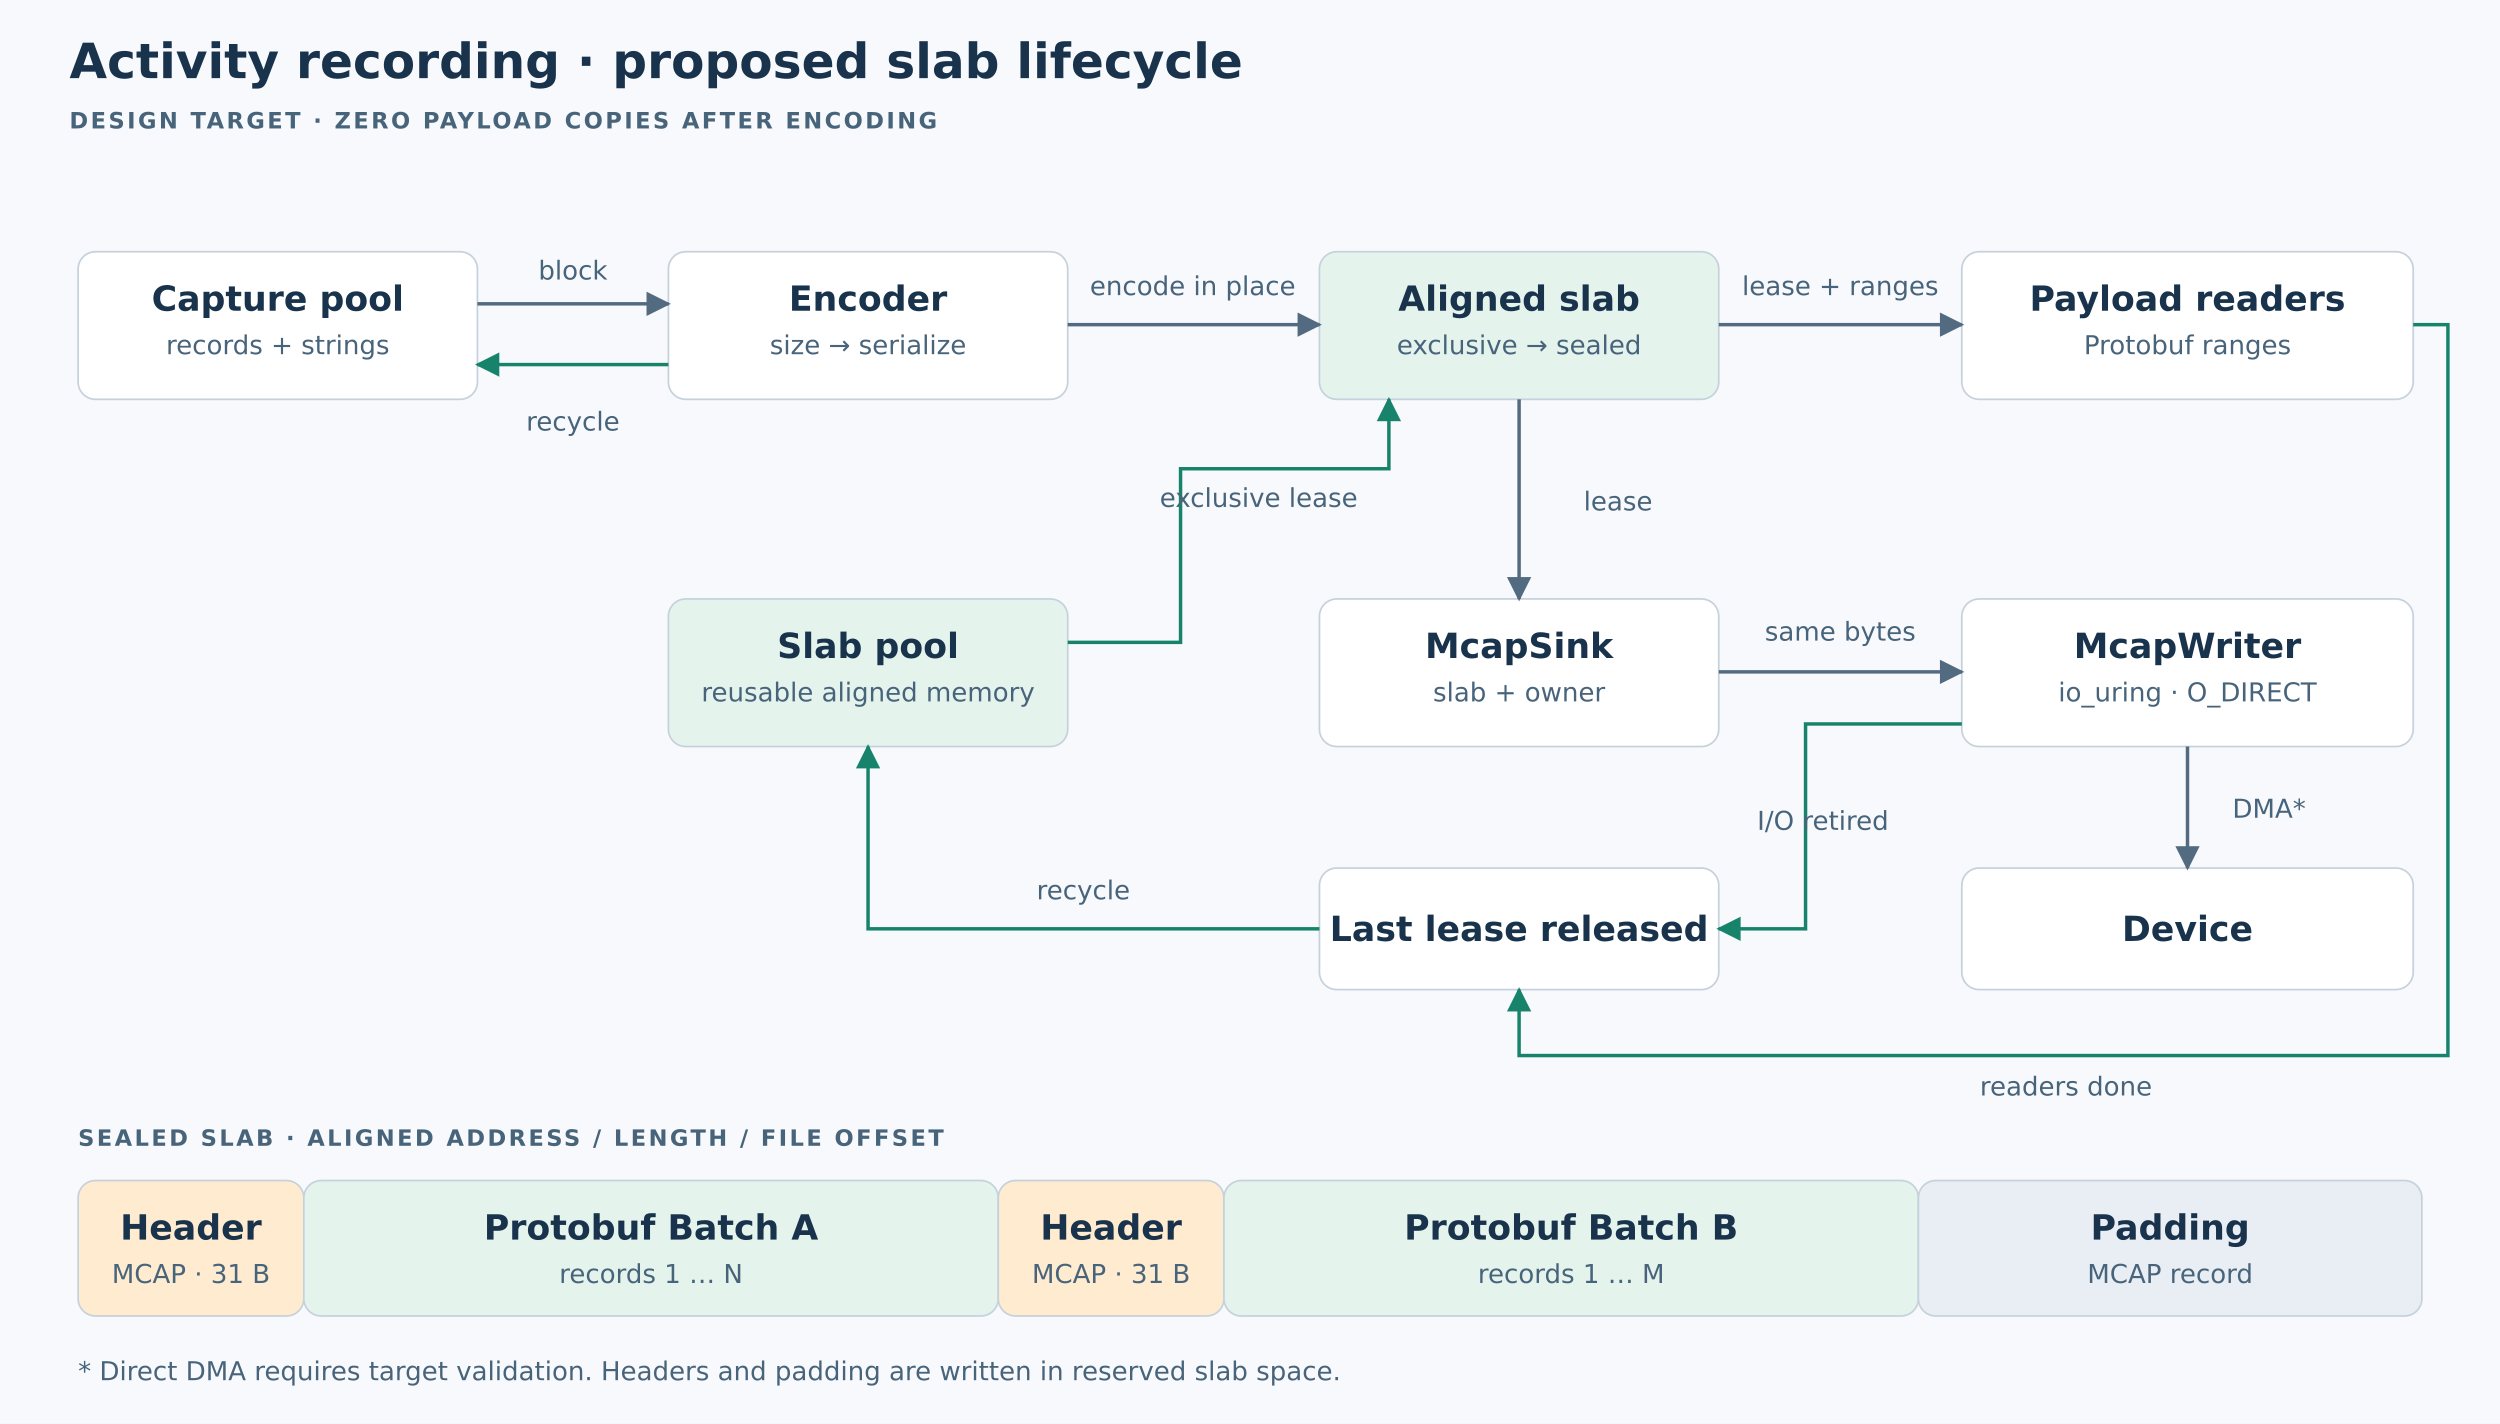
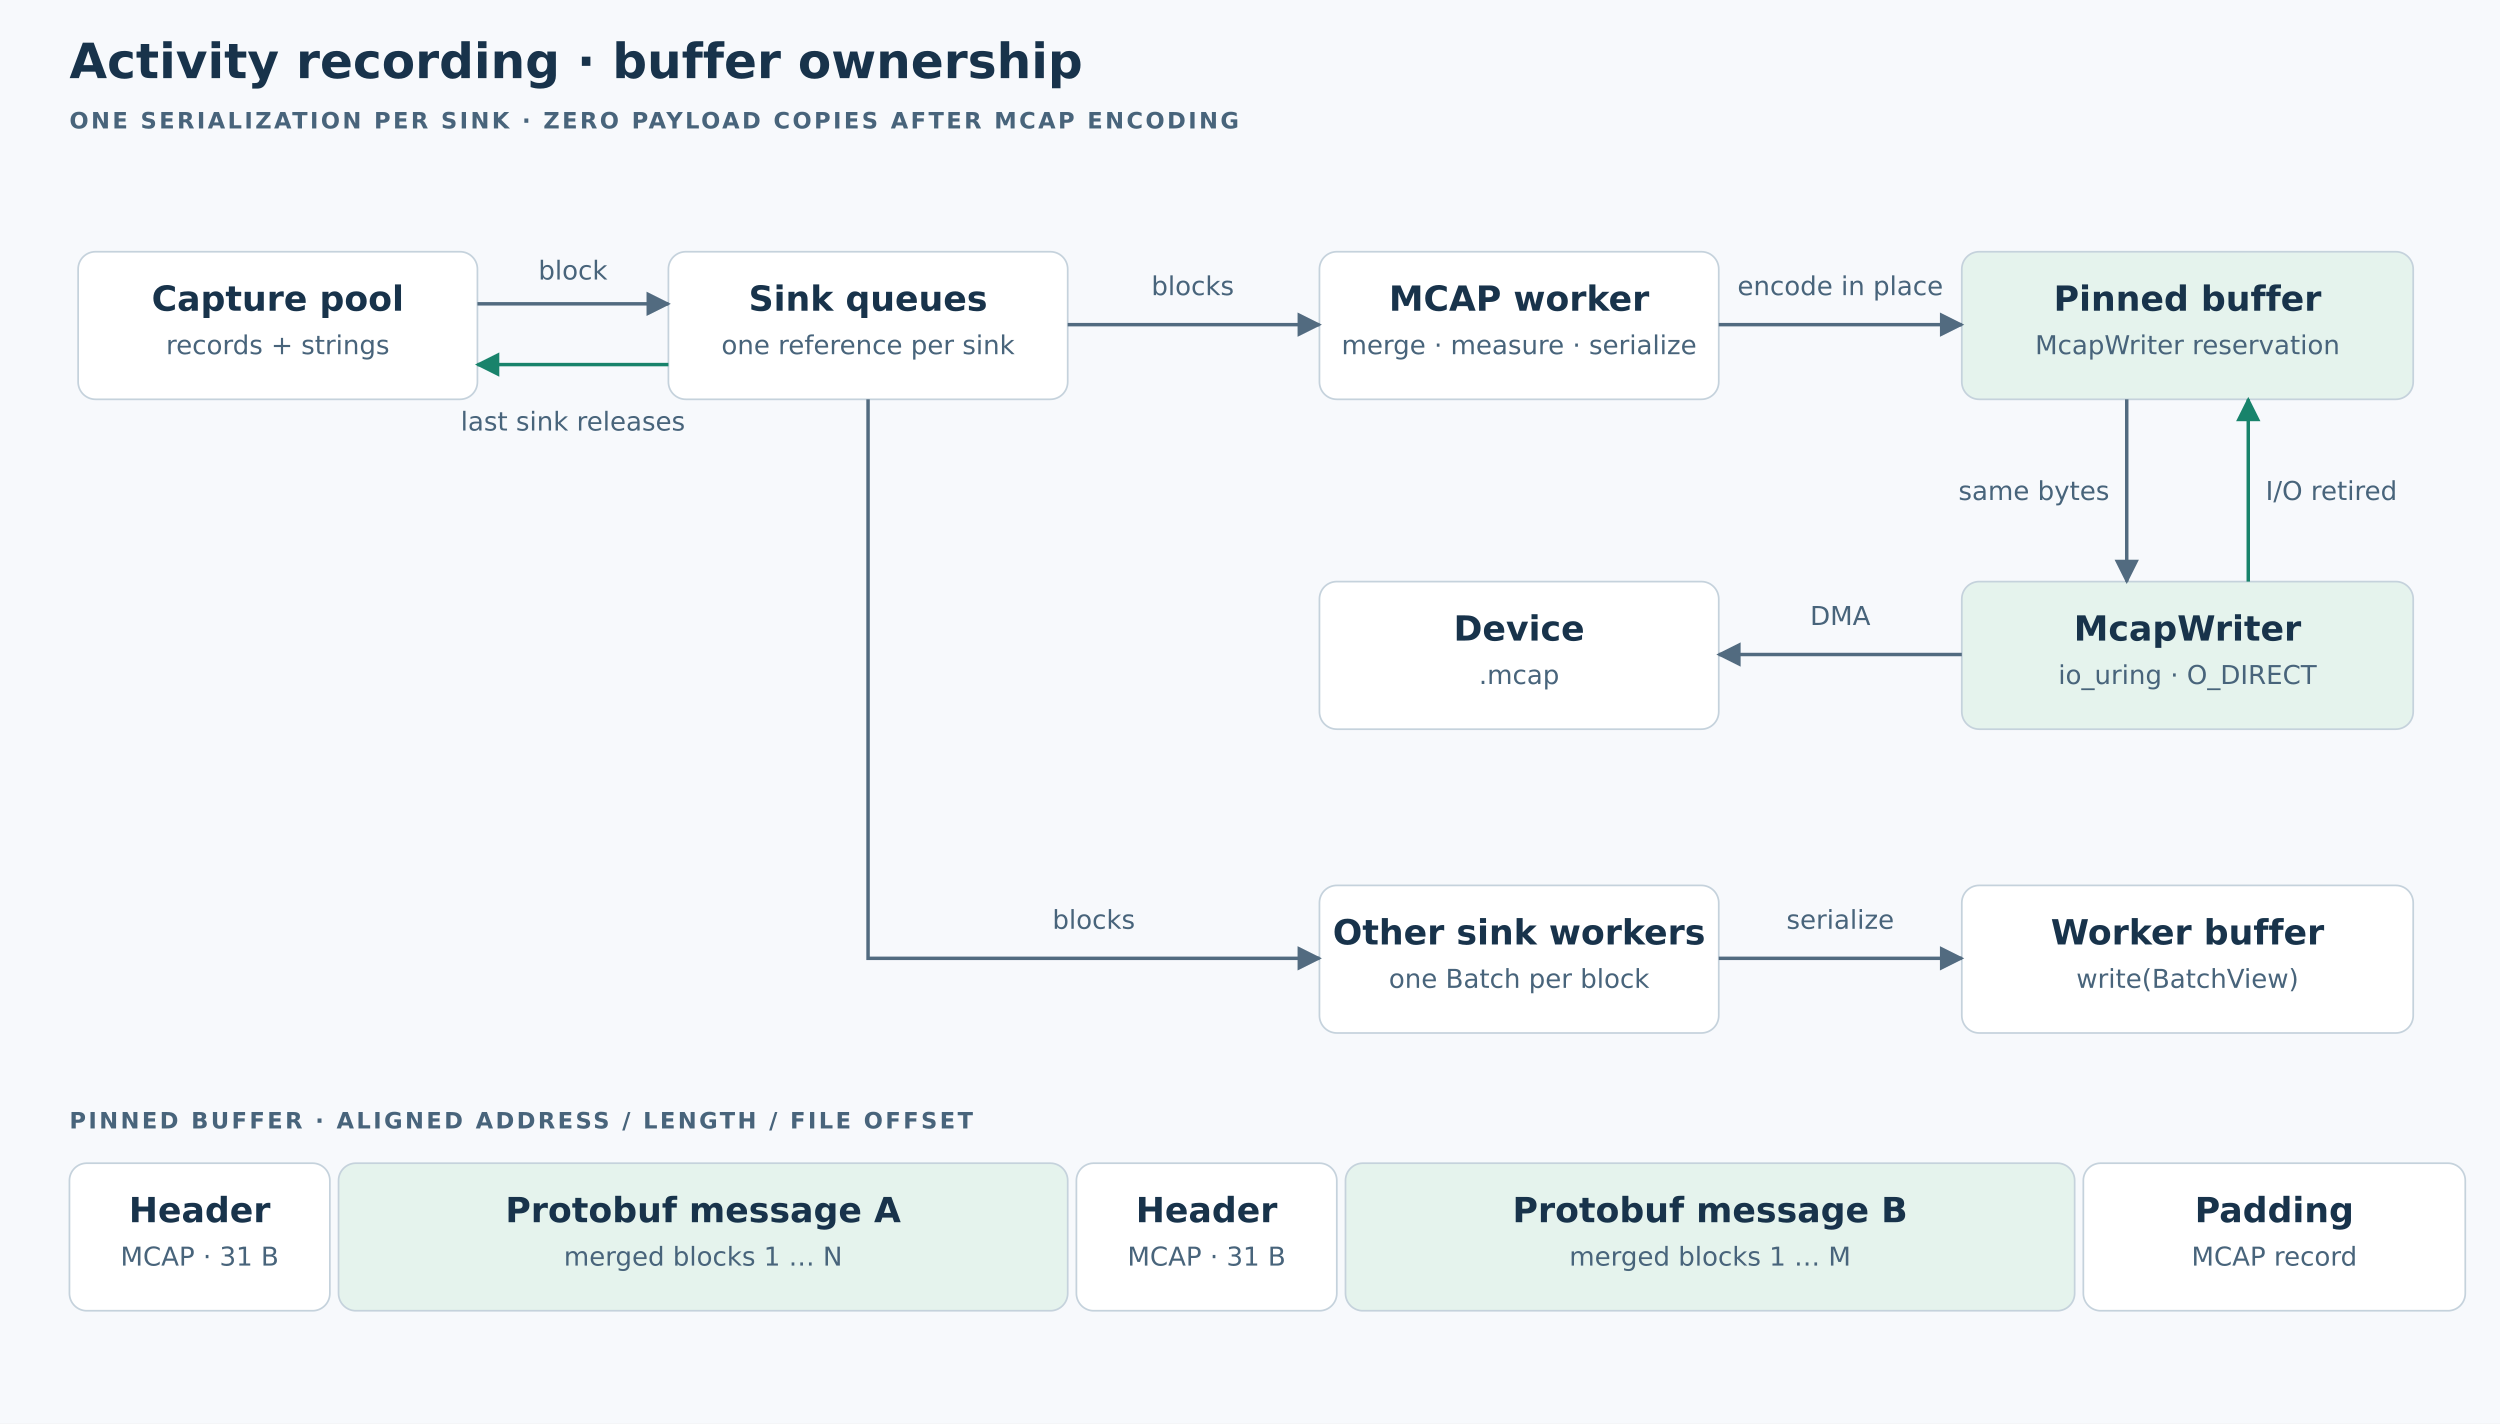
<svg xmlns="http://www.w3.org/2000/svg" width="1440" height="820" viewBox="0 0 1440 820" role="img" aria-labelledby="title desc">
  <defs>
    <marker id="arrow" viewBox="0 0 10 10" refX="9" refY="5" markerWidth="7" markerHeight="7" orient="auto">
      <path d="M0 0L10 5L0 10Z" fill="#526b80" />
    </marker>
    <marker id="recycle" viewBox="0 0 10 10" refX="9" refY="5" markerWidth="7" markerHeight="7" orient="auto">
      <path d="M0 0L10 5L0 10Z" fill="#18836b" />
    </marker>
  </defs>
  <style>text{font-family:DejaVu Sans,sans-serif;fill:#18334b}.title{font-size:28px;font-weight:700}.h{font-size:20px;font-weight:700}.s{font-size:15px;fill:#48647b}.tag{font-size:13px;font-weight:700;letter-spacing:1.4px;fill:#48647b}.edge{fill:none;stroke:#526b80;stroke-width:2;marker-end:url(#arrow)}.return{fill:none;stroke:#18836b;stroke-width:2;marker-end:url(#recycle)}</style>
  <rect width="1440" height="820" fill="#f7f9fc" />
-   <text x="40" y="45" class="title" text-anchor="start">Activity recording · proposed slab lifecycle</text>
-   <text x="40" y="74" class="tag" text-anchor="start">DESIGN TARGET · ZERO PAYLOAD COPIES AFTER ENCODING</text>
+   <text x="40" y="45" class="title" text-anchor="start">Activity recording · buffer ownership</text>
+   <text x="40" y="74" class="tag" text-anchor="start">ONE SERIALIZATION PER SINK · ZERO PAYLOAD COPIES AFTER MCAP ENCODING</text>
  <rect x="45" y="145" width="230" height="85" rx="10" fill="#fff" stroke="#c5d2dc" />
  <text x="160.0" y="179" class="h" text-anchor="middle">Capture pool</text>
  <text x="160.0" y="204" class="s" text-anchor="middle">records + strings</text>
  <rect x="385" y="145" width="230" height="85" rx="10" fill="#fff" stroke="#c5d2dc" />
-   <text x="500.0" y="179" class="h" text-anchor="middle">Encoder</text>
-   <text x="500.0" y="204" class="s" text-anchor="middle">size → serialize</text>
-   <rect x="760" y="145" width="230" height="85" rx="10" fill="#e5f3ed" stroke="#c5d2dc" />
-   <text x="875.0" y="179" class="h" text-anchor="middle">Aligned slab</text>
-   <text x="875.0" y="204" class="s" text-anchor="middle">exclusive → sealed</text>
-   <rect x="1130" y="145" width="260" height="85" rx="10" fill="#fff" stroke="#c5d2dc" />
-   <text x="1260.0" y="179" class="h" text-anchor="middle">Payload readers</text>
-   <text x="1260.0" y="204" class="s" text-anchor="middle">Protobuf ranges</text>
+   <text x="500.0" y="179" class="h" text-anchor="middle">Sink queues</text>
+   <text x="500.0" y="204" class="s" text-anchor="middle">one reference per sink</text>
+   <rect x="760" y="145" width="230" height="85" rx="10" fill="#fff" stroke="#c5d2dc" />
+   <text x="875.0" y="179" class="h" text-anchor="middle">MCAP worker</text>
+   <text x="875.0" y="204" class="s" text-anchor="middle">merge · measure · serialize</text>
+   <rect x="1130" y="145" width="260" height="85" rx="10" fill="#e5f3ed" stroke="#c5d2dc" />
+   <text x="1260.0" y="179" class="h" text-anchor="middle">Pinned buffer</text>
+   <text x="1260.0" y="204" class="s" text-anchor="middle">McapWriter reservation</text>
  <path d="M275 175 H385" class="edge" />
  <text x="330" y="161" class="s" text-anchor="middle">block</text>
  <path d="M385 210 H275" class="return" />
-   <text x="330" y="248" class="s" text-anchor="middle">recycle</text>
+   <text x="330" y="248" class="s" text-anchor="middle">last sink releases</text>
  <path d="M615 187 H760" class="edge" />
-   <text x="687" y="170" class="s" text-anchor="middle">encode in place</text>
+   <text x="687" y="170" class="s" text-anchor="middle">blocks</text>
  <path d="M990 187 H1130" class="edge" />
-   <text x="1060" y="170" class="s" text-anchor="middle">lease + ranges</text>
-   <rect x="385" y="345" width="230" height="85" rx="10" fill="#e5f3ed" stroke="#c5d2dc" />
-   <text x="500.0" y="379" class="h" text-anchor="middle">Slab pool</text>
-   <text x="500.0" y="404" class="s" text-anchor="middle">reusable aligned memory</text>
-   <path d="M615 370 H680 V270 H800 V230" class="return" />
-   <text x="725" y="292" class="s" text-anchor="middle">exclusive lease</text>
-   <rect x="760" y="345" width="230" height="85" rx="10" fill="#fff" stroke="#c5d2dc" />
-   <text x="875.0" y="379" class="h" text-anchor="middle">McapSink</text>
-   <text x="875.0" y="404" class="s" text-anchor="middle">slab + owner</text>
-   <path d="M875 230 V345" class="edge" />
-   <text x="932" y="294" class="s" text-anchor="middle">lease</text>
-   <rect x="1130" y="345" width="260" height="85" rx="10" fill="#fff" stroke="#c5d2dc" />
-   <text x="1260.0" y="379" class="h" text-anchor="middle">McapWriter</text>
-   <text x="1260.0" y="404" class="s" text-anchor="middle">io_uring · O_DIRECT</text>
-   <path d="M990 387 H1130" class="edge" />
-   <text x="1060" y="369" class="s" text-anchor="middle">same bytes</text>
-   <rect x="1130" y="500" width="260" height="70" rx="10" fill="#fff" stroke="#c5d2dc" />
-   <text x="1260.0" y="542.0" class="h" text-anchor="middle">Device</text>
-   <path d="M1260 430 V500" class="edge" />
-   <text x="1307" y="471" class="s" text-anchor="middle">DMA*</text>
-   <rect x="760" y="500" width="230" height="70" rx="10" fill="#fff" stroke="#c5d2dc" />
-   <text x="875.0" y="542.0" class="h" text-anchor="middle">Last lease released</text>
-   <path d="M1130 417 H1040 V535 H990" class="return" />
-   <text x="1050" y="478" class="s" text-anchor="middle">I/O retired</text>
-   <path d="M1390 187 H1410 V608 H875 V570" class="return" />
-   <text x="1190" y="631" class="s" text-anchor="middle">readers done</text>
-   <path d="M760 535 H500 V430" class="return" />
-   <text x="624" y="518" class="s" text-anchor="middle">recycle</text>
-   <text x="45" y="660" class="tag" text-anchor="start">SEALED SLAB · ALIGNED ADDRESS / LENGTH / FILE OFFSET</text>
-   <rect x="45" y="680" width="130" height="78" rx="10" fill="#ffecd0" stroke="#c5d2dc" />
-   <text x="110.0" y="714" class="h" text-anchor="middle">Header</text>
-   <text x="110.0" y="739" class="s" text-anchor="middle">MCAP · 31 B</text>
-   <rect x="175" y="680" width="400" height="78" rx="10" fill="#e5f3ed" stroke="#c5d2dc" />
-   <text x="375.0" y="714" class="h" text-anchor="middle">Protobuf Batch A</text>
-   <text x="375.0" y="739" class="s" text-anchor="middle">records 1 … N</text>
-   <rect x="575" y="680" width="130" height="78" rx="10" fill="#ffecd0" stroke="#c5d2dc" />
-   <text x="640.0" y="714" class="h" text-anchor="middle">Header</text>
-   <text x="640.0" y="739" class="s" text-anchor="middle">MCAP · 31 B</text>
-   <rect x="705" y="680" width="400" height="78" rx="10" fill="#e5f3ed" stroke="#c5d2dc" />
-   <text x="905.0" y="714" class="h" text-anchor="middle">Protobuf Batch B</text>
-   <text x="905.0" y="739" class="s" text-anchor="middle">records 1 … M</text>
-   <rect x="1105" y="680" width="290" height="78" rx="10" fill="#e9edf4" stroke="#c5d2dc" />
-   <text x="1250.0" y="714" class="h" text-anchor="middle">Padding</text>
-   <text x="1250.0" y="739" class="s" text-anchor="middle">MCAP record</text>
-   <text x="45" y="795" class="s" text-anchor="start">* Direct DMA requires target validation. Headers and padding are written in reserved slab space.</text>
+   <text x="1060" y="170" class="s" text-anchor="middle">encode in place</text>
+   <rect x="1130" y="335" width="260" height="85" rx="10" fill="#e5f3ed" stroke="#c5d2dc" />
+   <text x="1260.0" y="369" class="h" text-anchor="middle">McapWriter</text>
+   <text x="1260.0" y="394" class="s" text-anchor="middle">io_uring · O_DIRECT</text>
+   <rect x="760" y="335" width="230" height="85" rx="10" fill="#fff" stroke="#c5d2dc" />
+   <text x="875.0" y="369" class="h" text-anchor="middle">Device</text>
+   <text x="875.0" y="394" class="s" text-anchor="middle">.mcap</text>
+   <path d="M1225 230 V335" class="edge" />
+   <text x="1215" y="288" class="s" text-anchor="end">same bytes</text>
+   <path d="M1295 335 V230" class="return" />
+   <text x="1305" y="288" class="s" text-anchor="start">I/O retired</text>
+   <path d="M1130 377 H990" class="edge" />
+   <text x="1060" y="360" class="s" text-anchor="middle">DMA</text>
+   <rect x="760" y="510" width="230" height="85" rx="10" fill="#fff" stroke="#c5d2dc" />
+   <text x="875.0" y="544" class="h" text-anchor="middle">Other sink workers</text>
+   <text x="875.0" y="569" class="s" text-anchor="middle">one Batch per block</text>
+   <rect x="1130" y="510" width="260" height="85" rx="10" fill="#fff" stroke="#c5d2dc" />
+   <text x="1260.0" y="544" class="h" text-anchor="middle">Worker buffer</text>
+   <text x="1260.0" y="569" class="s" text-anchor="middle">write(BatchView)</text>
+   <path d="M500 230 V552 H760" class="edge" />
+   <text x="630" y="535" class="s" text-anchor="middle">blocks</text>
+   <path d="M990 552 H1130" class="edge" />
+   <text x="1060" y="535" class="s" text-anchor="middle">serialize</text>
+   <text x="40" y="650" class="tag" text-anchor="start">PINNED BUFFER · ALIGNED ADDRESS / LENGTH / FILE OFFSET</text>
+   <rect x="40" y="670" width="150" height="85" rx="10" fill="#fff" stroke="#c5d2dc" />
+   <text x="115.0" y="704" class="h" text-anchor="middle">Header</text>
+   <text x="115.0" y="729" class="s" text-anchor="middle">MCAP · 31 B</text>
+   <rect x="195" y="670" width="420" height="85" rx="10" fill="#e5f3ed" stroke="#c5d2dc" />
+   <text x="405.0" y="704" class="h" text-anchor="middle">Protobuf message A</text>
+   <text x="405.0" y="729" class="s" text-anchor="middle">merged blocks 1 … N</text>
+   <rect x="620" y="670" width="150" height="85" rx="10" fill="#fff" stroke="#c5d2dc" />
+   <text x="695.0" y="704" class="h" text-anchor="middle">Header</text>
+   <text x="695.0" y="729" class="s" text-anchor="middle">MCAP · 31 B</text>
+   <rect x="775" y="670" width="420" height="85" rx="10" fill="#e5f3ed" stroke="#c5d2dc" />
+   <text x="985.0" y="704" class="h" text-anchor="middle">Protobuf message B</text>
+   <text x="985.0" y="729" class="s" text-anchor="middle">merged blocks 1 … M</text>
+   <rect x="1200" y="670" width="220" height="85" rx="10" fill="#fff" stroke="#c5d2dc" />
+   <text x="1310.0" y="704" class="h" text-anchor="middle">Padding</text>
+   <text x="1310.0" y="729" class="s" text-anchor="middle">MCAP record</text>
</svg>
